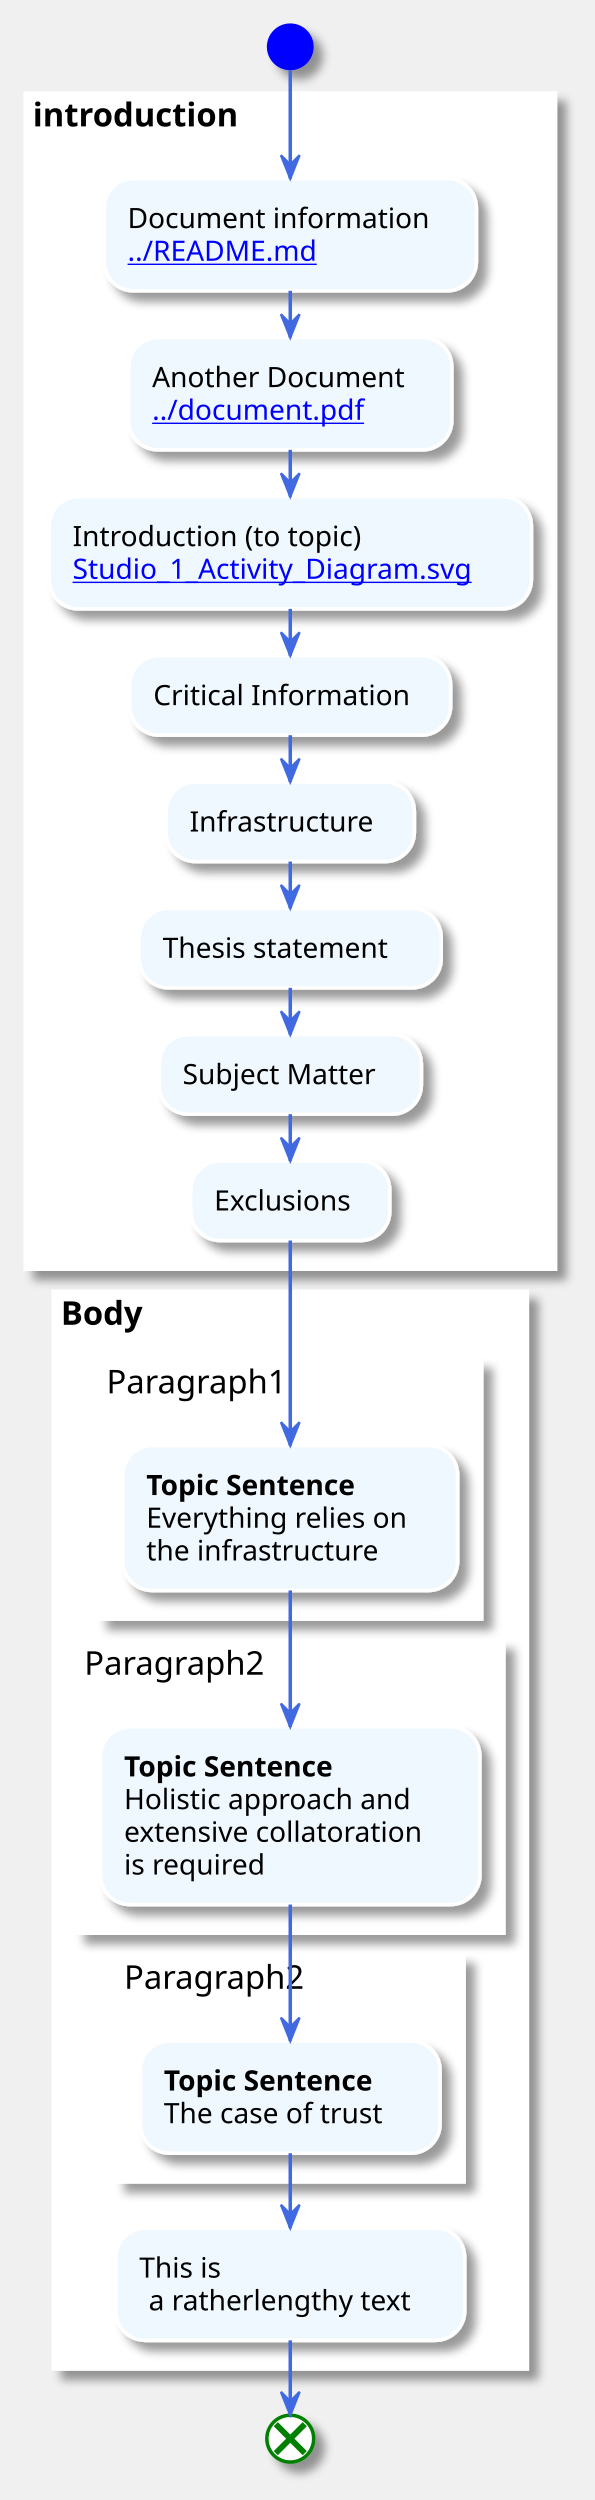
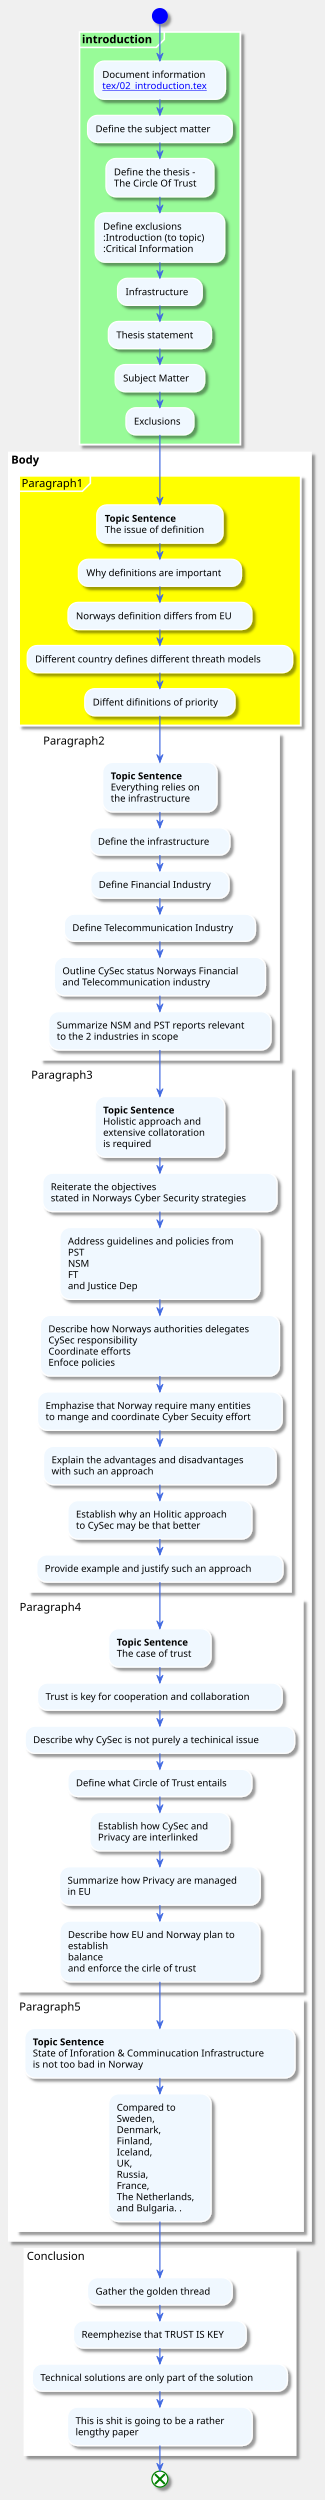
- <svg xmlns="http://www.w3.org/2000/svg" xmlns:xlink="http://www.w3.org/1999/xlink" contentScriptType="application/ecmascript" contentStyleType="text/css" height="1068px" preserveAspectRatio="none" style="width:254px;height:1068px;" version="1.1" viewBox="0 0 254 1068" width="254px" zoomAndPan="magnify">
+ <svg xmlns="http://www.w3.org/2000/svg" xmlns:xlink="http://www.w3.org/1999/xlink" contentScriptType="application/ecmascript" contentStyleType="text/css" height="3127px" preserveAspectRatio="none" style="width:406px;height:3127px;" version="1.1" viewBox="0 0 406 3127" width="406px" zoomAndPan="magnify">
  <defs>
-     <filter height="300%" id="f19fdegcugojmp" width="300%" x="-1" y="-1">
+     <filter height="300%" id="fy7vkvf54ng5i" width="300%" x="-1" y="-1">
      <feGaussianBlur result="blurOut" stdDeviation="2.0" />
      <feColorMatrix in="blurOut" result="blurOut2" type="matrix" values="0 0 0 0 0 0 0 0 0 0 0 0 0 0 0 0 0 0 .4 0" />
      <feOffset dx="4.0" dy="4.0" in="blurOut2" result="blurOut3" />
      <feBlend in="SourceGraphic" in2="blurOut3" mode="normal" />
    </filter>
  </defs>
  <g>
-     <ellipse cx="124" cy="20" fill="#0000FF" filter="url(#f19fdegcugojmp)" rx="10" ry="10" style="stroke:none;stroke-width:1.0;" />
-     <rect fill="#FFFFFF" filter="url(#f19fdegcugojmp)" height="501.953" style="stroke:#FFFFFF;stroke-width:2.0;" width="226" x="11" y="40" />
-     <path d="M117,40 L117,49.297 L107,59.297 L11,59.297 " fill="none" style="stroke:#FFFFFF;stroke-width:2.0;" />
-     <text fill="#000000" font-family="sans-serif" font-size="14" font-weight="bold" lengthAdjust="spacing" textLength="96" x="14" y="53.995">introduction</text>
-     <rect fill="#F0F8FF" filter="url(#f19fdegcugojmp)" height="47.938" rx="12.5" ry="12.5" style="stroke:#FFFFFF;stroke-width:1.5;" width="159" x="44.5" y="76.297" />
-     <text fill="#000000" font-family="sans-serif" font-size="12" lengthAdjust="spacing" textLength="139" x="54.5" y="97.436">Document information</text>
-     <a href="../README.md" target="_top" title="../README.md" xlink:actuate="onRequest" xlink:href="../README.md" xlink:show="new" xlink:title="../README.md" xlink:type="simple">
-       <text fill="#0000FF" font-family="sans-serif" font-size="12" lengthAdjust="spacing" text-decoration="underline" textLength="86" x="54.5" y="111.404">../README.md</text>
+     <ellipse cx="200" cy="20" fill="#0000FF" filter="url(#fy7vkvf54ng5i)" rx="10" ry="10" style="stroke:none;stroke-width:1.0;" />
+     <rect fill="#98FB98" filter="url(#fy7vkvf54ng5i)" height="515.922" style="stroke:#FFFFFF;stroke-width:2.0;" width="201" x="99.5" y="40" />
+     <path d="M205.5,40 L205.5,49.297 L195.5,59.297 L99.5,59.297 " fill="none" style="stroke:#FFFFFF;stroke-width:2.0;" />
+     <text fill="#000000" font-family="sans-serif" font-size="14" font-weight="bold" lengthAdjust="spacing" textLength="96" x="102.5" y="53.995">introduction</text>
+     <rect fill="#F0F8FF" filter="url(#fy7vkvf54ng5i)" height="47.938" rx="12.5" ry="12.5" style="stroke:#FFFFFF;stroke-width:1.5;" width="164" x="118" y="76.297" />
+     <text fill="#000000" font-family="sans-serif" font-size="12" lengthAdjust="spacing" textLength="139" x="128" y="97.436">Document information</text>
+     <a href="tex/02_introduction.tex" target="_top" title="tex/02_introduction.tex" xlink:actuate="onRequest" xlink:href="tex/02_introduction.tex" xlink:show="new" xlink:title="tex/02_introduction.tex" xlink:type="simple">
+       <text fill="#0000FF" font-family="sans-serif" font-size="12" lengthAdjust="spacing" text-decoration="underline" textLength="144" x="128" y="111.404">tex/02_introduction.tex</text>
    </a>
-     <rect fill="#F0F8FF" filter="url(#f19fdegcugojmp)" height="47.938" rx="12.5" ry="12.5" style="stroke:#FFFFFF;stroke-width:1.5;" width="138" x="55" y="144.234" />
-     <text fill="#000000" font-family="sans-serif" font-size="12" lengthAdjust="spacing" textLength="118" x="65" y="165.373">Another Document</text>
-     <a href="../document.pdf" target="_top" title="../document.pdf" xlink:actuate="onRequest" xlink:href="../document.pdf" xlink:show="new" xlink:title="../document.pdf" xlink:type="simple">
-       <text fill="#0000FF" font-family="sans-serif" font-size="12" lengthAdjust="spacing" text-decoration="underline" textLength="99" x="65" y="179.342">../document.pdf</text>
-     </a>
-     <rect fill="#F0F8FF" filter="url(#f19fdegcugojmp)" height="47.938" rx="12.5" ry="12.5" style="stroke:#FFFFFF;stroke-width:1.5;" width="206" x="21" y="212.172" />
-     <text fill="#000000" font-family="sans-serif" font-size="12" lengthAdjust="spacing" textLength="138" x="31" y="233.31">Introduction (to topic)</text>
-     <a href="Studio_1_Activity_Diagram.svg" target="_top" title="Studio_1_Activity_Diagram.svg" xlink:actuate="onRequest" xlink:href="Studio_1_Activity_Diagram.svg" xlink:show="new" xlink:title="Studio_1_Activity_Diagram.svg" xlink:type="simple">
-       <text fill="#0000FF" font-family="sans-serif" font-size="12" lengthAdjust="spacing" text-decoration="underline" textLength="186" x="31" y="247.279">Studio_1_Activity_Diagram.svg</text>
-     </a>
-     <rect fill="#F0F8FF" filter="url(#f19fdegcugojmp)" height="33.969" rx="12.5" ry="12.5" style="stroke:#FFFFFF;stroke-width:1.5;" width="137" x="55.5" y="280.109" />
-     <text fill="#000000" font-family="sans-serif" font-size="12" lengthAdjust="spacing" textLength="117" x="65.5" y="301.248">Critical Information</text>
-     <rect fill="#F0F8FF" filter="url(#f19fdegcugojmp)" height="33.969" rx="12.5" ry="12.5" style="stroke:#FFFFFF;stroke-width:1.5;" width="106" x="71" y="334.078" />
-     <text fill="#000000" font-family="sans-serif" font-size="12" lengthAdjust="spacing" textLength="86" x="81" y="355.217">Infrastructure</text>
-     <rect fill="#F0F8FF" filter="url(#f19fdegcugojmp)" height="33.969" rx="12.5" ry="12.5" style="stroke:#FFFFFF;stroke-width:1.5;" width="129" x="59.5" y="388.047" />
-     <text fill="#000000" font-family="sans-serif" font-size="12" lengthAdjust="spacing" textLength="109" x="69.5" y="409.185">Thesis statement</text>
-     <rect fill="#F0F8FF" filter="url(#f19fdegcugojmp)" height="33.969" rx="12.5" ry="12.5" style="stroke:#FFFFFF;stroke-width:1.5;" width="112" x="68" y="442.016" />
-     <text fill="#000000" font-family="sans-serif" font-size="12" lengthAdjust="spacing" textLength="92" x="78" y="463.154">Subject Matter</text>
-     <rect fill="#F0F8FF" filter="url(#f19fdegcugojmp)" height="33.969" rx="12.5" ry="12.5" style="stroke:#FFFFFF;stroke-width:1.5;" width="85" x="81.5" y="495.984" />
-     <text fill="#000000" font-family="sans-serif" font-size="12" lengthAdjust="spacing" textLength="65" x="91.5" y="517.123">Exclusions</text>
-     <rect fill="#FFFFFF" filter="url(#f19fdegcugojmp)" height="459.844" style="stroke:#FFFFFF;stroke-width:2.0;" width="202" x="23" y="551.953" />
-     <path d="M72,551.953 L72,561.25 L62,571.25 L23,571.25 " fill="none" style="stroke:#FFFFFF;stroke-width:2.0;" />
-     <text fill="#000000" font-family="sans-serif" font-size="14" font-weight="bold" lengthAdjust="spacing" textLength="39" x="26" y="565.948">Body</text>
-     <rect fill="#FFFFFF" filter="url(#f19fdegcugojmp)" height="110.203" style="stroke:#FFFFFF;stroke-width:2.0;" width="163" x="42.5" y="581.25" />
-     <path d="M131.5,581.25 L131.5,590.547 L121.5,600.547 L42.5,600.547 " fill="none" style="stroke:#FFFFFF;stroke-width:2.0;" />
-     <text fill="#000000" font-family="sans-serif" font-size="14" lengthAdjust="spacing" textLength="79" x="45.5" y="595.245">Paragraph1</text>
-     <rect fill="#F0F8FF" filter="url(#f19fdegcugojmp)" height="61.906" rx="12.5" ry="12.5" style="stroke:#FFFFFF;stroke-width:1.5;" width="143" x="52.5" y="617.547" />
-     <text fill="#000000" font-family="sans-serif" font-size="12" font-weight="bold" lengthAdjust="spacing" textLength="108" x="62.5" y="638.686">Topic Sentence</text>
-     <text fill="#000000" font-family="sans-serif" font-size="12" lengthAdjust="spacing" textLength="123" x="62.5" y="652.654">Everything relies on</text>
-     <text fill="#000000" font-family="sans-serif" font-size="12" lengthAdjust="spacing" textLength="111" x="62.5" y="666.623">the infrastructure</text>
-     <rect fill="#FFFFFF" filter="url(#f19fdegcugojmp)" height="124.172" style="stroke:#FFFFFF;stroke-width:2.0;" width="182" x="33" y="701.453" />
-     <path d="M122,701.453 L122,710.75 L112,720.75 L33,720.75 " fill="none" style="stroke:#FFFFFF;stroke-width:2.0;" />
-     <text fill="#000000" font-family="sans-serif" font-size="14" lengthAdjust="spacing" textLength="79" x="36" y="715.448">Paragraph2</text>
-     <rect fill="#F0F8FF" filter="url(#f19fdegcugojmp)" height="75.875" rx="12.5" ry="12.5" style="stroke:#FFFFFF;stroke-width:1.5;" width="162" x="43" y="737.75" />
-     <text fill="#000000" font-family="sans-serif" font-size="12" font-weight="bold" lengthAdjust="spacing" textLength="108" x="53" y="758.889">Topic Sentence</text>
-     <text fill="#000000" font-family="sans-serif" font-size="12" lengthAdjust="spacing" textLength="137" x="53" y="772.857">Holistic approach and</text>
-     <text fill="#000000" font-family="sans-serif" font-size="12" lengthAdjust="spacing" textLength="142" x="53" y="786.826">extensive collatoration</text>
-     <text fill="#000000" font-family="sans-serif" font-size="12" lengthAdjust="spacing" textLength="67" x="53" y="800.795">is required</text>
-     <rect fill="#FFFFFF" filter="url(#f19fdegcugojmp)" height="96.234" style="stroke:#FFFFFF;stroke-width:2.0;" width="148" x="50" y="835.625" />
-     <path d="M139,835.625 L139,844.922 L129,854.922 L50,854.922 " fill="none" style="stroke:#FFFFFF;stroke-width:2.0;" />
-     <text fill="#000000" font-family="sans-serif" font-size="14" lengthAdjust="spacing" textLength="79" x="53" y="849.62">Paragraph2</text>
-     <rect fill="#F0F8FF" filter="url(#f19fdegcugojmp)" height="47.938" rx="12.5" ry="12.5" style="stroke:#FFFFFF;stroke-width:1.5;" width="128" x="60" y="871.922" />
-     <text fill="#000000" font-family="sans-serif" font-size="12" font-weight="bold" lengthAdjust="spacing" textLength="108" x="70" y="893.061">Topic Sentence</text>
-     <text fill="#000000" font-family="sans-serif" font-size="12" lengthAdjust="spacing" textLength="107" x="70" y="907.029">The case of trust</text>
-     <rect fill="#F0F8FF" filter="url(#f19fdegcugojmp)" height="47.938" rx="12.5" ry="12.5" style="stroke:#FFFFFF;stroke-width:1.5;" width="149" x="49.5" y="951.859" />
-     <text fill="#000000" font-family="sans-serif" font-size="12" lengthAdjust="spacing" textLength="39" x="59.5" y="972.998">This is</text>
-     <text fill="#000000" font-family="sans-serif" font-size="12" lengthAdjust="spacing" textLength="125" x="63.5" y="986.967">a ratherlengthy text</text>
-     <ellipse cx="124" cy="1041.797" fill="#FFFFFF" filter="url(#f19fdegcugojmp)" rx="10" ry="10" style="stroke:#008000;stroke-width:1.5;" />
-     <line style="stroke:#008000;stroke-width:2.5;" x1="117.813" x2="130.187" y1="1035.61" y2="1047.984" />
-     <line style="stroke:#008000;stroke-width:2.5;" x1="130.187" x2="117.813" y1="1035.61" y2="1047.984" />
-     <line style="stroke:#4169E1;stroke-width:1.5;" x1="124" x2="124" y1="124.234" y2="144.234" />
-     <polygon fill="#4169E1" points="120,134.234,124,144.234,128,134.234,124,138.234" style="stroke:#4169E1;stroke-width:1.0;" />
-     <line style="stroke:#4169E1;stroke-width:1.5;" x1="124" x2="124" y1="192.172" y2="212.172" />
-     <polygon fill="#4169E1" points="120,202.172,124,212.172,128,202.172,124,206.172" style="stroke:#4169E1;stroke-width:1.0;" />
-     <line style="stroke:#4169E1;stroke-width:1.5;" x1="124" x2="124" y1="260.109" y2="280.109" />
-     <polygon fill="#4169E1" points="120,270.109,124,280.109,128,270.109,124,274.109" style="stroke:#4169E1;stroke-width:1.0;" />
-     <line style="stroke:#4169E1;stroke-width:1.5;" x1="124" x2="124" y1="314.078" y2="334.078" />
-     <polygon fill="#4169E1" points="120,324.078,124,334.078,128,324.078,124,328.078" style="stroke:#4169E1;stroke-width:1.0;" />
-     <line style="stroke:#4169E1;stroke-width:1.5;" x1="124" x2="124" y1="368.047" y2="388.047" />
-     <polygon fill="#4169E1" points="120,378.047,124,388.047,128,378.047,124,382.047" style="stroke:#4169E1;stroke-width:1.0;" />
-     <line style="stroke:#4169E1;stroke-width:1.5;" x1="124" x2="124" y1="422.016" y2="442.016" />
-     <polygon fill="#4169E1" points="120,432.016,124,442.016,128,432.016,124,436.016" style="stroke:#4169E1;stroke-width:1.0;" />
-     <line style="stroke:#4169E1;stroke-width:1.5;" x1="124" x2="124" y1="475.984" y2="495.984" />
-     <polygon fill="#4169E1" points="120,485.984,124,495.984,128,485.984,124,489.984" style="stroke:#4169E1;stroke-width:1.0;" />
-     <line style="stroke:#4169E1;stroke-width:1.5;" x1="124" x2="124" y1="30" y2="76.297" />
-     <polygon fill="#4169E1" points="120,66.297,124,76.297,128,66.297,124,70.297" style="stroke:#4169E1;stroke-width:1.0;" />
-     <line style="stroke:#4169E1;stroke-width:1.5;" x1="124" x2="124" y1="679.453" y2="737.75" />
-     <polygon fill="#4169E1" points="120,727.75,124,737.75,128,727.75,124,731.75" style="stroke:#4169E1;stroke-width:1.0;" />
-     <line style="stroke:#4169E1;stroke-width:1.5;" x1="124" x2="124" y1="813.625" y2="871.922" />
-     <polygon fill="#4169E1" points="120,861.922,124,871.922,128,861.922,124,865.922" style="stroke:#4169E1;stroke-width:1.0;" />
-     <line style="stroke:#4169E1;stroke-width:1.5;" x1="124" x2="124" y1="919.859" y2="951.859" />
-     <polygon fill="#4169E1" points="120,941.859,124,951.859,128,941.859,124,945.859" style="stroke:#4169E1;stroke-width:1.0;" />
-     <line style="stroke:#4169E1;stroke-width:1.5;" x1="124" x2="124" y1="529.953" y2="617.547" />
-     <polygon fill="#4169E1" points="120,607.547,124,617.547,128,607.547,124,611.547" style="stroke:#4169E1;stroke-width:1.0;" />
-     <line style="stroke:#4169E1;stroke-width:1.5;" x1="124" x2="124" y1="999.797" y2="1031.797" />
-     <polygon fill="#4169E1" points="120,1021.797,124,1031.797,128,1021.797,124,1025.797" style="stroke:#4169E1;stroke-width:1.0;" />
+     <rect fill="#F0F8FF" filter="url(#fy7vkvf54ng5i)" height="33.969" rx="12.5" ry="12.5" style="stroke:#FFFFFF;stroke-width:1.5;" width="181" x="109.5" y="144.234" />
+     <text fill="#000000" font-family="sans-serif" font-size="12" lengthAdjust="spacing" textLength="161" x="119.5" y="165.373">Define the subject matter</text>
+     <rect fill="#F0F8FF" filter="url(#fy7vkvf54ng5i)" height="47.938" rx="12.5" ry="12.5" style="stroke:#FFFFFF;stroke-width:1.5;" width="135" x="132.5" y="198.203" />
+     <text fill="#000000" font-family="sans-serif" font-size="12" lengthAdjust="spacing" textLength="115" x="142.5" y="219.342">Define the thesis -</text>
+     <text fill="#000000" font-family="sans-serif" font-size="12" lengthAdjust="spacing" textLength="114" x="142.5" y="233.31">The Circle Of Trust</text>
+     <rect fill="#F0F8FF" filter="url(#fy7vkvf54ng5i)" height="61.906" rx="12.5" ry="12.5" style="stroke:#FFFFFF;stroke-width:1.5;" width="162" x="119" y="266.141" />
+     <text fill="#000000" font-family="sans-serif" font-size="12" lengthAdjust="spacing" textLength="109" x="129" y="287.279">Define exclusions</text>
+     <text fill="#000000" font-family="sans-serif" font-size="12" lengthAdjust="spacing" textLength="142" x="129" y="301.248">:Introduction (to topic)</text>
+     <text fill="#000000" font-family="sans-serif" font-size="12" lengthAdjust="spacing" textLength="121" x="129" y="315.217">:Critical Information</text>
+     <rect fill="#F0F8FF" filter="url(#fy7vkvf54ng5i)" height="33.969" rx="12.5" ry="12.5" style="stroke:#FFFFFF;stroke-width:1.5;" width="106" x="147" y="348.047" />
+     <text fill="#000000" font-family="sans-serif" font-size="12" lengthAdjust="spacing" textLength="86" x="157" y="369.185">Infrastructure</text>
+     <rect fill="#F0F8FF" filter="url(#fy7vkvf54ng5i)" height="33.969" rx="12.5" ry="12.5" style="stroke:#FFFFFF;stroke-width:1.5;" width="129" x="135.5" y="402.016" />
+     <text fill="#000000" font-family="sans-serif" font-size="12" lengthAdjust="spacing" textLength="109" x="145.5" y="423.154">Thesis statement</text>
+     <rect fill="#F0F8FF" filter="url(#fy7vkvf54ng5i)" height="33.969" rx="12.5" ry="12.5" style="stroke:#FFFFFF;stroke-width:1.5;" width="112" x="144" y="455.984" />
+     <text fill="#000000" font-family="sans-serif" font-size="12" lengthAdjust="spacing" textLength="92" x="154" y="477.123">Subject Matter</text>
+     <rect fill="#F0F8FF" filter="url(#fy7vkvf54ng5i)" height="33.969" rx="12.5" ry="12.5" style="stroke:#FFFFFF;stroke-width:1.5;" width="85" x="157.5" y="509.953" />
+     <text fill="#000000" font-family="sans-serif" font-size="12" lengthAdjust="spacing" textLength="65" x="167.5" y="531.092">Exclusions</text>
+     <rect fill="#FFFFFF" filter="url(#fy7vkvf54ng5i)" height="2236.781" style="stroke:#FFFFFF;stroke-width:2.0;" width="378" x="11" y="565.922" />
+     <path d="M60,565.922 L60,575.219 L50,585.219 L11,585.219 " fill="none" style="stroke:#FFFFFF;stroke-width:2.0;" />
+     <text fill="#000000" font-family="sans-serif" font-size="14" font-weight="bold" lengthAdjust="spacing" textLength="39" x="14" y="579.917">Body</text>
+     <rect fill="#FFFF00" filter="url(#fy7vkvf54ng5i)" height="312.109" style="stroke:#FFFFFF;stroke-width:2.0;" width="352" x="24" y="595.219" />
+     <path d="M113,595.219 L113,604.516 L103,614.516 L24,614.516 " fill="none" style="stroke:#FFFFFF;stroke-width:2.0;" />
+     <text fill="#000000" font-family="sans-serif" font-size="14" lengthAdjust="spacing" textLength="79" x="27" y="609.214">Paragraph1</text>
+     <rect fill="#F0F8FF" filter="url(#fy7vkvf54ng5i)" height="47.938" rx="12.5" ry="12.5" style="stroke:#FFFFFF;stroke-width:1.5;" width="158" x="121" y="631.516" />
+     <text fill="#000000" font-family="sans-serif" font-size="12" font-weight="bold" lengthAdjust="spacing" textLength="108" x="131" y="652.654">Topic Sentence</text>
+     <text fill="#000000" font-family="sans-serif" font-size="12" lengthAdjust="spacing" textLength="138" x="131" y="666.623">The issue of definition</text>
+     <rect fill="#F0F8FF" filter="url(#fy7vkvf54ng5i)" height="33.969" rx="12.5" ry="12.5" style="stroke:#FFFFFF;stroke-width:1.5;" width="204" x="98" y="699.453" />
+     <text fill="#000000" font-family="sans-serif" font-size="12" lengthAdjust="spacing" textLength="184" x="108" y="720.592">Why definitions are important</text>
+     <rect fill="#F0F8FF" filter="url(#fy7vkvf54ng5i)" height="33.969" rx="12.5" ry="12.5" style="stroke:#FFFFFF;stroke-width:1.5;" width="230" x="85" y="753.422" />
+     <text fill="#000000" font-family="sans-serif" font-size="12" lengthAdjust="spacing" textLength="210" x="95" y="774.561">Norways definition differs from EU</text>
+     <rect fill="#F0F8FF" filter="url(#fy7vkvf54ng5i)" height="33.969" rx="12.5" ry="12.5" style="stroke:#FFFFFF;stroke-width:1.5;" width="332" x="34" y="807.391" />
+     <text fill="#000000" font-family="sans-serif" font-size="12" lengthAdjust="spacing" textLength="312" x="44" y="828.529">Different country defines different threath models</text>
+     <rect fill="#F0F8FF" filter="url(#fy7vkvf54ng5i)" height="33.969" rx="12.5" ry="12.5" style="stroke:#FFFFFF;stroke-width:1.5;" width="188" x="106" y="861.359" />
+     <text fill="#000000" font-family="sans-serif" font-size="12" lengthAdjust="spacing" textLength="168" x="116" y="882.498">Diffent difinitions of priority</text>
+     <rect fill="#FFFFFF" filter="url(#fy7vkvf54ng5i)" height="407.984" style="stroke:#FFFFFF;stroke-width:2.0;" width="298" x="51" y="917.328" />
+     <path d="M140,917.328 L140,926.625 L130,936.625 L51,936.625 " fill="none" style="stroke:#FFFFFF;stroke-width:2.0;" />
+     <text fill="#000000" font-family="sans-serif" font-size="14" lengthAdjust="spacing" textLength="79" x="54" y="931.323">Paragraph2</text>
+     <rect fill="#F0F8FF" filter="url(#fy7vkvf54ng5i)" height="61.906" rx="12.5" ry="12.5" style="stroke:#FFFFFF;stroke-width:1.5;" width="143" x="128.5" y="953.625" />
+     <text fill="#000000" font-family="sans-serif" font-size="12" font-weight="bold" lengthAdjust="spacing" textLength="108" x="138.5" y="974.764">Topic Sentence</text>
+     <text fill="#000000" font-family="sans-serif" font-size="12" lengthAdjust="spacing" textLength="123" x="138.5" y="988.732">Everything relies on</text>
+     <text fill="#000000" font-family="sans-serif" font-size="12" lengthAdjust="spacing" textLength="111" x="138.5" y="1002.701">the infrastructure</text>
+     <rect fill="#F0F8FF" filter="url(#fy7vkvf54ng5i)" height="33.969" rx="12.5" ry="12.5" style="stroke:#FFFFFF;stroke-width:1.5;" width="175" x="112.5" y="1035.531" />
+     <text fill="#000000" font-family="sans-serif" font-size="12" lengthAdjust="spacing" textLength="155" x="122.5" y="1056.67">Define the infrastructure</text>
+     <rect fill="#F0F8FF" filter="url(#fy7vkvf54ng5i)" height="33.969" rx="12.5" ry="12.5" style="stroke:#FFFFFF;stroke-width:1.5;" width="173" x="113.5" y="1089.5" />
+     <text fill="#000000" font-family="sans-serif" font-size="12" lengthAdjust="spacing" textLength="153" x="123.5" y="1110.639">Define Financial Industry</text>
+     <rect fill="#F0F8FF" filter="url(#fy7vkvf54ng5i)" height="33.969" rx="12.5" ry="12.5" style="stroke:#FFFFFF;stroke-width:1.5;" width="239" x="80.5" y="1143.469" />
+     <text fill="#000000" font-family="sans-serif" font-size="12" lengthAdjust="spacing" textLength="219" x="90.5" y="1164.607">Define Telecommunication Industry</text>
+     <rect fill="#F0F8FF" filter="url(#fy7vkvf54ng5i)" height="47.938" rx="12.5" ry="12.5" style="stroke:#FFFFFF;stroke-width:1.5;" width="264" x="68" y="1197.438" />
+     <text fill="#000000" font-family="sans-serif" font-size="12" lengthAdjust="spacing" textLength="244" x="78" y="1218.576">Outline CySec status Norways Financial</text>
+     <text fill="#000000" font-family="sans-serif" font-size="12" lengthAdjust="spacing" textLength="203" x="78" y="1232.545">and Telecommunication industry</text>
+     <rect fill="#F0F8FF" filter="url(#fy7vkvf54ng5i)" height="47.938" rx="12.5" ry="12.5" style="stroke:#FFFFFF;stroke-width:1.5;" width="278" x="61" y="1265.375" />
+     <text fill="#000000" font-family="sans-serif" font-size="12" lengthAdjust="spacing" textLength="258" x="71" y="1286.514">Summarize NSM and PST reports relevant</text>
+     <text fill="#000000" font-family="sans-serif" font-size="12" lengthAdjust="spacing" textLength="173" x="71" y="1300.482">to the 2 industries in scope</text>
+     <rect fill="#FFFFFF" filter="url(#fy7vkvf54ng5i)" height="655.609" style="stroke:#FFFFFF;stroke-width:2.0;" width="328" x="36" y="1335.312" />
+     <path d="M125,1335.312 L125,1344.609 L115,1354.609 L36,1354.609 " fill="none" style="stroke:#FFFFFF;stroke-width:2.0;" />
+     <text fill="#000000" font-family="sans-serif" font-size="14" lengthAdjust="spacing" textLength="79" x="39" y="1349.308">Paragraph3</text>
+     <rect fill="#F0F8FF" filter="url(#fy7vkvf54ng5i)" height="75.875" rx="12.5" ry="12.5" style="stroke:#FFFFFF;stroke-width:1.5;" width="162" x="119" y="1371.609" />
+     <text fill="#000000" font-family="sans-serif" font-size="12" font-weight="bold" lengthAdjust="spacing" textLength="108" x="129" y="1392.748">Topic Sentence</text>
+     <text fill="#000000" font-family="sans-serif" font-size="12" lengthAdjust="spacing" textLength="137" x="129" y="1406.717">Holistic approach and</text>
+     <text fill="#000000" font-family="sans-serif" font-size="12" lengthAdjust="spacing" textLength="142" x="129" y="1420.686">extensive collatoration</text>
+     <text fill="#000000" font-family="sans-serif" font-size="12" lengthAdjust="spacing" textLength="67" x="129" y="1434.654">is required</text>
+     <rect fill="#F0F8FF" filter="url(#fy7vkvf54ng5i)" height="47.938" rx="12.5" ry="12.5" style="stroke:#FFFFFF;stroke-width:1.5;" width="293" x="53.5" y="1467.484" />
+     <text fill="#000000" font-family="sans-serif" font-size="12" lengthAdjust="spacing" textLength="150" x="63.5" y="1488.623">Reiterate the objectives</text>
+     <text fill="#000000" font-family="sans-serif" font-size="12" lengthAdjust="spacing" textLength="273" x="63.5" y="1502.592">stated in Norways Cyber Security strategies</text>
+     <rect fill="#F0F8FF" filter="url(#fy7vkvf54ng5i)" height="89.844" rx="12.5" ry="12.5" style="stroke:#FFFFFF;stroke-width:1.5;" width="250" x="75" y="1535.422" />
+     <text fill="#000000" font-family="sans-serif" font-size="12" lengthAdjust="spacing" textLength="230" x="85" y="1556.561">Address guidelines and policies from</text>
+     <text fill="#000000" font-family="sans-serif" font-size="12" lengthAdjust="spacing" textLength="23" x="85" y="1570.529">PST</text>
+     <text fill="#000000" font-family="sans-serif" font-size="12" lengthAdjust="spacing" textLength="27" x="85" y="1584.498">NSM</text>
+     <text fill="#000000" font-family="sans-serif" font-size="12" lengthAdjust="spacing" textLength="14" x="85" y="1598.467">FT</text>
+     <text fill="#000000" font-family="sans-serif" font-size="12" lengthAdjust="spacing" textLength="98" x="85" y="1612.436">and Justice Dep</text>
+     <rect fill="#F0F8FF" filter="url(#fy7vkvf54ng5i)" height="75.875" rx="12.5" ry="12.5" style="stroke:#FFFFFF;stroke-width:1.5;" width="299" x="50.5" y="1645.266" />
+     <text fill="#000000" font-family="sans-serif" font-size="12" lengthAdjust="spacing" textLength="279" x="60.5" y="1666.404">Describe how Norways authorities delegates</text>
+     <text fill="#000000" font-family="sans-serif" font-size="12" lengthAdjust="spacing" textLength="123" x="60.5" y="1680.373">CySec responsibility</text>
+     <text fill="#000000" font-family="sans-serif" font-size="12" lengthAdjust="spacing" textLength="114" x="60.5" y="1694.342">Coordinate efforts</text>
+     <text fill="#000000" font-family="sans-serif" font-size="12" lengthAdjust="spacing" textLength="94" x="60.5" y="1708.311">Enfoce policies</text>
+     <rect fill="#F0F8FF" filter="url(#fy7vkvf54ng5i)" height="47.938" rx="12.5" ry="12.5" style="stroke:#FFFFFF;stroke-width:1.5;" width="306" x="47" y="1741.141" />
+     <text fill="#000000" font-family="sans-serif" font-size="12" lengthAdjust="spacing" textLength="282" x="57" y="1762.279">Emphazise that Norway require many entities</text>
+     <text fill="#000000" font-family="sans-serif" font-size="12" lengthAdjust="spacing" textLength="286" x="57" y="1776.248">to mange and coordinate Cyber Secuity effort</text>
+     <rect fill="#F0F8FF" filter="url(#fy7vkvf54ng5i)" height="47.938" rx="12.5" ry="12.5" style="stroke:#FFFFFF;stroke-width:1.5;" width="291" x="54.5" y="1809.078" />
+     <text fill="#000000" font-family="sans-serif" font-size="12" lengthAdjust="spacing" textLength="271" x="64.5" y="1830.217">Explain the advantages and disadvantages</text>
+     <text fill="#000000" font-family="sans-serif" font-size="12" lengthAdjust="spacing" textLength="143" x="64.5" y="1844.186">with such an approach</text>
+     <rect fill="#F0F8FF" filter="url(#fy7vkvf54ng5i)" height="47.938" rx="12.5" ry="12.5" style="stroke:#FFFFFF;stroke-width:1.5;" width="230" x="85" y="1877.016" />
+     <text fill="#000000" font-family="sans-serif" font-size="12" lengthAdjust="spacing" textLength="210" x="95" y="1898.154">Establish why an Holitic approach</text>
+     <text fill="#000000" font-family="sans-serif" font-size="12" lengthAdjust="spacing" textLength="176" x="95" y="1912.123">to CySec may be that better</text>
+     <rect fill="#F0F8FF" filter="url(#fy7vkvf54ng5i)" height="33.969" rx="12.5" ry="12.5" style="stroke:#FFFFFF;stroke-width:1.5;" width="308" x="46" y="1944.953" />
+     <text fill="#000000" font-family="sans-serif" font-size="12" lengthAdjust="spacing" textLength="288" x="56" y="1966.092">Provide example and justify such an approach</text>
+     <rect fill="#FFFFFF" filter="url(#fy7vkvf54ng5i)" height="489.891" style="stroke:#FFFFFF;stroke-width:2.0;" width="357" x="21.5" y="2000.922" />
+     <path d="M110.5,2000.922 L110.5,2010.219 L100.5,2020.219 L21.5,2020.219 " fill="none" style="stroke:#FFFFFF;stroke-width:2.0;" />
+     <text fill="#000000" font-family="sans-serif" font-size="14" lengthAdjust="spacing" textLength="79" x="24.5" y="2014.917">Paragraph4</text>
+     <rect fill="#F0F8FF" filter="url(#fy7vkvf54ng5i)" height="47.938" rx="12.5" ry="12.5" style="stroke:#FFFFFF;stroke-width:1.5;" width="128" x="136" y="2037.219" />
+     <text fill="#000000" font-family="sans-serif" font-size="12" font-weight="bold" lengthAdjust="spacing" textLength="108" x="146" y="2058.357">Topic Sentence</text>
+     <text fill="#000000" font-family="sans-serif" font-size="12" lengthAdjust="spacing" textLength="107" x="146" y="2072.326">The case of trust</text>
+     <rect fill="#F0F8FF" filter="url(#fy7vkvf54ng5i)" height="33.969" rx="12.5" ry="12.5" style="stroke:#FFFFFF;stroke-width:1.5;" width="306" x="47" y="2105.156" />
+     <text fill="#000000" font-family="sans-serif" font-size="12" lengthAdjust="spacing" textLength="286" x="57" y="2126.295">Trust is key for cooperation and collaboration</text>
+     <rect fill="#F0F8FF" filter="url(#fy7vkvf54ng5i)" height="33.969" rx="12.5" ry="12.5" style="stroke:#FFFFFF;stroke-width:1.5;" width="337" x="31.5" y="2159.125" />
+     <text fill="#000000" font-family="sans-serif" font-size="12" lengthAdjust="spacing" textLength="317" x="41.5" y="2180.264">Describe why CySec is not purely a techinical issue</text>
+     <rect fill="#F0F8FF" filter="url(#fy7vkvf54ng5i)" height="33.969" rx="12.5" ry="12.5" style="stroke:#FFFFFF;stroke-width:1.5;" width="230" x="85" y="2213.094" />
+     <text fill="#000000" font-family="sans-serif" font-size="12" lengthAdjust="spacing" textLength="210" x="95" y="2234.232">Define what Circle of Trust entails</text>
+     <rect fill="#F0F8FF" filter="url(#fy7vkvf54ng5i)" height="47.938" rx="12.5" ry="12.5" style="stroke:#FFFFFF;stroke-width:1.5;" width="175" x="112.5" y="2267.062" />
+     <text fill="#000000" font-family="sans-serif" font-size="12" lengthAdjust="spacing" textLength="155" x="122.5" y="2288.201">Establish how CySec and</text>
+     <text fill="#000000" font-family="sans-serif" font-size="12" lengthAdjust="spacing" textLength="138" x="122.5" y="2302.17">Privacy are interlinked</text>
+     <rect fill="#F0F8FF" filter="url(#fy7vkvf54ng5i)" height="47.938" rx="12.5" ry="12.5" style="stroke:#FFFFFF;stroke-width:1.5;" width="251" x="74.5" y="2335" />
+     <text fill="#000000" font-family="sans-serif" font-size="12" lengthAdjust="spacing" textLength="231" x="84.5" y="2356.139">Summarize how Privacy are managed</text>
+     <text fill="#000000" font-family="sans-serif" font-size="12" lengthAdjust="spacing" textLength="32" x="84.5" y="2370.107">in EU</text>
+     <rect fill="#F0F8FF" filter="url(#fy7vkvf54ng5i)" height="75.875" rx="12.5" ry="12.5" style="stroke:#FFFFFF;stroke-width:1.5;" width="250" x="75" y="2402.938" />
+     <text fill="#000000" font-family="sans-serif" font-size="12" lengthAdjust="spacing" textLength="230" x="85" y="2424.076">Describe how EU and Norway plan to</text>
+     <text fill="#000000" font-family="sans-serif" font-size="12" lengthAdjust="spacing" textLength="57" x="85" y="2438.045">establish</text>
+     <text fill="#000000" font-family="sans-serif" font-size="12" lengthAdjust="spacing" textLength="50" x="85" y="2452.014">balance</text>
+     <text fill="#000000" font-family="sans-serif" font-size="12" lengthAdjust="spacing" textLength="181" x="85" y="2465.982">and enforce the cirle of trust</text>
+     <rect fill="#FFFFFF" filter="url(#fy7vkvf54ng5i)" height="289.891" style="stroke:#FFFFFF;stroke-width:2.0;" width="358" x="21" y="2500.812" />
+     <path d="M110,2500.812 L110,2510.109 L100,2520.109 L21,2520.109 " fill="none" style="stroke:#FFFFFF;stroke-width:2.0;" />
+     <text fill="#000000" font-family="sans-serif" font-size="14" lengthAdjust="spacing" textLength="79" x="24" y="2514.808">Paragraph5</text>
+     <rect fill="#F0F8FF" filter="url(#fy7vkvf54ng5i)" height="61.906" rx="12.5" ry="12.5" style="stroke:#FFFFFF;stroke-width:1.5;" width="338" x="31" y="2537.109" />
+     <text fill="#000000" font-family="sans-serif" font-size="12" font-weight="bold" lengthAdjust="spacing" textLength="108" x="41" y="2558.248">Topic Sentence</text>
+     <text fill="#000000" font-family="sans-serif" font-size="12" lengthAdjust="spacing" textLength="318" x="41" y="2572.217">State of Inforation &amp; Comminucation Infrastructure</text>
+     <text fill="#000000" font-family="sans-serif" font-size="12" lengthAdjust="spacing" textLength="152" x="41" y="2586.186">is not too bad in Norway</text>
+     <rect fill="#F0F8FF" filter="url(#fy7vkvf54ng5i)" height="159.688" rx="12.5" ry="12.5" style="stroke:#FFFFFF;stroke-width:1.5;" width="128" x="136" y="2619.016" />
+     <text fill="#000000" font-family="sans-serif" font-size="12" lengthAdjust="spacing" textLength="81" x="146" y="2640.154">Compared to</text>
+     <text fill="#000000" font-family="sans-serif" font-size="12" lengthAdjust="spacing" textLength="53" x="146" y="2654.123">Sweden,</text>
+     <text fill="#000000" font-family="sans-serif" font-size="12" lengthAdjust="spacing" textLength="60" x="146" y="2668.092">Denmark,</text>
+     <text fill="#000000" font-family="sans-serif" font-size="12" lengthAdjust="spacing" textLength="49" x="146" y="2682.061">Finland,</text>
+     <text fill="#000000" font-family="sans-serif" font-size="12" lengthAdjust="spacing" textLength="49" x="146" y="2696.029">Iceland,</text>
+     <text fill="#000000" font-family="sans-serif" font-size="12" lengthAdjust="spacing" textLength="20" x="146" y="2709.998">UK,</text>
+     <text fill="#000000" font-family="sans-serif" font-size="12" lengthAdjust="spacing" textLength="45" x="146" y="2723.967">Russia,</text>
+     <text fill="#000000" font-family="sans-serif" font-size="12" lengthAdjust="spacing" textLength="47" x="146" y="2737.936">France,</text>
+     <text fill="#000000" font-family="sans-serif" font-size="12" lengthAdjust="spacing" textLength="108" x="146" y="2751.904">The Netherlands,</text>
+     <text fill="#000000" font-family="sans-serif" font-size="12" lengthAdjust="spacing" textLength="91" x="146" y="2765.873">and Bulgaria. .</text>
+     <rect fill="#FFFFFF" filter="url(#fy7vkvf54ng5i)" height="258.141" style="stroke:#FFFFFF;stroke-width:2.0;" width="339" x="30.5" y="2812.703" />
+     <path d="M117.5,2812.703 L117.5,2822 L107.5,2832 L30.5,2832 " fill="none" style="stroke:#FFFFFF;stroke-width:2.0;" />
+     <text fill="#000000" font-family="sans-serif" font-size="14" lengthAdjust="spacing" textLength="77" x="33.5" y="2826.698">Conclusion</text>
+     <rect fill="#F0F8FF" filter="url(#fy7vkvf54ng5i)" height="33.969" rx="12.5" ry="12.5" style="stroke:#FFFFFF;stroke-width:1.5;" width="181" x="109.5" y="2849" />
+     <text fill="#000000" font-family="sans-serif" font-size="12" lengthAdjust="spacing" textLength="161" x="119.5" y="2870.139">Gather the golden thread</text>
+     <rect fill="#F0F8FF" filter="url(#fy7vkvf54ng5i)" height="33.969" rx="12.5" ry="12.5" style="stroke:#FFFFFF;stroke-width:1.5;" width="216" x="92" y="2902.969" />
+     <text fill="#000000" font-family="sans-serif" font-size="12" lengthAdjust="spacing" textLength="196" x="102" y="2924.107">Reemphezise that TRUST IS KEY</text>
+     <rect fill="#F0F8FF" filter="url(#fy7vkvf54ng5i)" height="33.969" rx="12.5" ry="12.5" style="stroke:#FFFFFF;stroke-width:1.5;" width="319" x="40.5" y="2956.938" />
+     <text fill="#000000" font-family="sans-serif" font-size="12" lengthAdjust="spacing" textLength="299" x="50.5" y="2978.076">Technical solutions are only part of the solution</text>
+     <rect fill="#F0F8FF" filter="url(#fy7vkvf54ng5i)" height="47.938" rx="12.5" ry="12.5" style="stroke:#FFFFFF;stroke-width:1.5;" width="231" x="84.5" y="3010.906" />
+     <text fill="#000000" font-family="sans-serif" font-size="12" lengthAdjust="spacing" textLength="211" x="94.5" y="3032.045">This is shit is going to be a rather</text>
+     <text fill="#000000" font-family="sans-serif" font-size="12" lengthAdjust="spacing" textLength="87" x="94.5" y="3046.014">lengthy paper</text>
+     <ellipse cx="200" cy="3100.844" fill="#FFFFFF" filter="url(#fy7vkvf54ng5i)" rx="10" ry="10" style="stroke:#008000;stroke-width:1.5;" />
+     <line style="stroke:#008000;stroke-width:2.5;" x1="193.813" x2="206.187" y1="3094.657" y2="3107.031" />
+     <line style="stroke:#008000;stroke-width:2.5;" x1="206.187" x2="193.813" y1="3094.657" y2="3107.031" />
+     <line style="stroke:#4169E1;stroke-width:1.5;" x1="200" x2="200" y1="124.234" y2="144.234" />
+     <polygon fill="#4169E1" points="196,134.234,200,144.234,204,134.234,200,138.234" style="stroke:#4169E1;stroke-width:1.0;" />
+     <line style="stroke:#4169E1;stroke-width:1.5;" x1="200" x2="200" y1="178.203" y2="198.203" />
+     <polygon fill="#4169E1" points="196,188.203,200,198.203,204,188.203,200,192.203" style="stroke:#4169E1;stroke-width:1.0;" />
+     <line style="stroke:#4169E1;stroke-width:1.5;" x1="200" x2="200" y1="246.141" y2="266.141" />
+     <polygon fill="#4169E1" points="196,256.141,200,266.141,204,256.141,200,260.141" style="stroke:#4169E1;stroke-width:1.0;" />
+     <line style="stroke:#4169E1;stroke-width:1.5;" x1="200" x2="200" y1="328.047" y2="348.047" />
+     <polygon fill="#4169E1" points="196,338.047,200,348.047,204,338.047,200,342.047" style="stroke:#4169E1;stroke-width:1.0;" />
+     <line style="stroke:#4169E1;stroke-width:1.5;" x1="200" x2="200" y1="382.016" y2="402.016" />
+     <polygon fill="#4169E1" points="196,392.016,200,402.016,204,392.016,200,396.016" style="stroke:#4169E1;stroke-width:1.0;" />
+     <line style="stroke:#4169E1;stroke-width:1.5;" x1="200" x2="200" y1="435.984" y2="455.984" />
+     <polygon fill="#4169E1" points="196,445.984,200,455.984,204,445.984,200,449.984" style="stroke:#4169E1;stroke-width:1.0;" />
+     <line style="stroke:#4169E1;stroke-width:1.5;" x1="200" x2="200" y1="489.953" y2="509.953" />
+     <polygon fill="#4169E1" points="196,499.953,200,509.953,204,499.953,200,503.953" style="stroke:#4169E1;stroke-width:1.0;" />
+     <line style="stroke:#4169E1;stroke-width:1.5;" x1="200" x2="200" y1="30" y2="76.297" />
+     <polygon fill="#4169E1" points="196,66.297,200,76.297,204,66.297,200,70.297" style="stroke:#4169E1;stroke-width:1.0;" />
+     <line style="stroke:#4169E1;stroke-width:1.5;" x1="200" x2="200" y1="679.453" y2="699.453" />
+     <polygon fill="#4169E1" points="196,689.453,200,699.453,204,689.453,200,693.453" style="stroke:#4169E1;stroke-width:1.0;" />
+     <line style="stroke:#4169E1;stroke-width:1.5;" x1="200" x2="200" y1="733.422" y2="753.422" />
+     <polygon fill="#4169E1" points="196,743.422,200,753.422,204,743.422,200,747.422" style="stroke:#4169E1;stroke-width:1.0;" />
+     <line style="stroke:#4169E1;stroke-width:1.5;" x1="200" x2="200" y1="787.391" y2="807.391" />
+     <polygon fill="#4169E1" points="196,797.391,200,807.391,204,797.391,200,801.391" style="stroke:#4169E1;stroke-width:1.0;" />
+     <line style="stroke:#4169E1;stroke-width:1.5;" x1="200" x2="200" y1="841.359" y2="861.359" />
+     <polygon fill="#4169E1" points="196,851.359,200,861.359,204,851.359,200,855.359" style="stroke:#4169E1;stroke-width:1.0;" />
+     <line style="stroke:#4169E1;stroke-width:1.5;" x1="200" x2="200" y1="1015.531" y2="1035.531" />
+     <polygon fill="#4169E1" points="196,1025.531,200,1035.531,204,1025.531,200,1029.531" style="stroke:#4169E1;stroke-width:1.0;" />
+     <line style="stroke:#4169E1;stroke-width:1.5;" x1="200" x2="200" y1="1069.5" y2="1089.5" />
+     <polygon fill="#4169E1" points="196,1079.5,200,1089.5,204,1079.5,200,1083.5" style="stroke:#4169E1;stroke-width:1.0;" />
+     <line style="stroke:#4169E1;stroke-width:1.5;" x1="200" x2="200" y1="1123.469" y2="1143.469" />
+     <polygon fill="#4169E1" points="196,1133.469,200,1143.469,204,1133.469,200,1137.469" style="stroke:#4169E1;stroke-width:1.0;" />
+     <line style="stroke:#4169E1;stroke-width:1.5;" x1="200" x2="200" y1="1177.438" y2="1197.438" />
+     <polygon fill="#4169E1" points="196,1187.438,200,1197.438,204,1187.438,200,1191.438" style="stroke:#4169E1;stroke-width:1.0;" />
+     <line style="stroke:#4169E1;stroke-width:1.5;" x1="200" x2="200" y1="1245.375" y2="1265.375" />
+     <polygon fill="#4169E1" points="196,1255.375,200,1265.375,204,1255.375,200,1259.375" style="stroke:#4169E1;stroke-width:1.0;" />
+     <line style="stroke:#4169E1;stroke-width:1.5;" x1="200" x2="200" y1="895.328" y2="953.625" />
+     <polygon fill="#4169E1" points="196,943.625,200,953.625,204,943.625,200,947.625" style="stroke:#4169E1;stroke-width:1.0;" />
+     <line style="stroke:#4169E1;stroke-width:1.5;" x1="200" x2="200" y1="1447.484" y2="1467.484" />
+     <polygon fill="#4169E1" points="196,1457.484,200,1467.484,204,1457.484,200,1461.484" style="stroke:#4169E1;stroke-width:1.0;" />
+     <line style="stroke:#4169E1;stroke-width:1.5;" x1="200" x2="200" y1="1515.422" y2="1535.422" />
+     <polygon fill="#4169E1" points="196,1525.422,200,1535.422,204,1525.422,200,1529.422" style="stroke:#4169E1;stroke-width:1.0;" />
+     <line style="stroke:#4169E1;stroke-width:1.5;" x1="200" x2="200" y1="1625.266" y2="1645.266" />
+     <polygon fill="#4169E1" points="196,1635.266,200,1645.266,204,1635.266,200,1639.266" style="stroke:#4169E1;stroke-width:1.0;" />
+     <line style="stroke:#4169E1;stroke-width:1.5;" x1="200" x2="200" y1="1721.141" y2="1741.141" />
+     <polygon fill="#4169E1" points="196,1731.141,200,1741.141,204,1731.141,200,1735.141" style="stroke:#4169E1;stroke-width:1.0;" />
+     <line style="stroke:#4169E1;stroke-width:1.5;" x1="200" x2="200" y1="1789.078" y2="1809.078" />
+     <polygon fill="#4169E1" points="196,1799.078,200,1809.078,204,1799.078,200,1803.078" style="stroke:#4169E1;stroke-width:1.0;" />
+     <line style="stroke:#4169E1;stroke-width:1.5;" x1="200" x2="200" y1="1857.016" y2="1877.016" />
+     <polygon fill="#4169E1" points="196,1867.016,200,1877.016,204,1867.016,200,1871.016" style="stroke:#4169E1;stroke-width:1.0;" />
+     <line style="stroke:#4169E1;stroke-width:1.5;" x1="200" x2="200" y1="1924.953" y2="1944.953" />
+     <polygon fill="#4169E1" points="196,1934.953,200,1944.953,204,1934.953,200,1938.953" style="stroke:#4169E1;stroke-width:1.0;" />
+     <line style="stroke:#4169E1;stroke-width:1.5;" x1="200" x2="200" y1="1313.312" y2="1371.609" />
+     <polygon fill="#4169E1" points="196,1361.609,200,1371.609,204,1361.609,200,1365.609" style="stroke:#4169E1;stroke-width:1.0;" />
+     <line style="stroke:#4169E1;stroke-width:1.5;" x1="200" x2="200" y1="2085.156" y2="2105.156" />
+     <polygon fill="#4169E1" points="196,2095.156,200,2105.156,204,2095.156,200,2099.156" style="stroke:#4169E1;stroke-width:1.0;" />
+     <line style="stroke:#4169E1;stroke-width:1.5;" x1="200" x2="200" y1="2139.125" y2="2159.125" />
+     <polygon fill="#4169E1" points="196,2149.125,200,2159.125,204,2149.125,200,2153.125" style="stroke:#4169E1;stroke-width:1.0;" />
+     <line style="stroke:#4169E1;stroke-width:1.5;" x1="200" x2="200" y1="2193.094" y2="2213.094" />
+     <polygon fill="#4169E1" points="196,2203.094,200,2213.094,204,2203.094,200,2207.094" style="stroke:#4169E1;stroke-width:1.0;" />
+     <line style="stroke:#4169E1;stroke-width:1.5;" x1="200" x2="200" y1="2247.062" y2="2267.062" />
+     <polygon fill="#4169E1" points="196,2257.062,200,2267.062,204,2257.062,200,2261.062" style="stroke:#4169E1;stroke-width:1.0;" />
+     <line style="stroke:#4169E1;stroke-width:1.5;" x1="200" x2="200" y1="2315" y2="2335" />
+     <polygon fill="#4169E1" points="196,2325,200,2335,204,2325,200,2329" style="stroke:#4169E1;stroke-width:1.0;" />
+     <line style="stroke:#4169E1;stroke-width:1.5;" x1="200" x2="200" y1="2382.938" y2="2402.938" />
+     <polygon fill="#4169E1" points="196,2392.938,200,2402.938,204,2392.938,200,2396.938" style="stroke:#4169E1;stroke-width:1.0;" />
+     <line style="stroke:#4169E1;stroke-width:1.5;" x1="200" x2="200" y1="1978.922" y2="2037.219" />
+     <polygon fill="#4169E1" points="196,2027.219,200,2037.219,204,2027.219,200,2031.219" style="stroke:#4169E1;stroke-width:1.0;" />
+     <line style="stroke:#4169E1;stroke-width:1.5;" x1="200" x2="200" y1="2599.016" y2="2619.016" />
+     <polygon fill="#4169E1" points="196,2609.016,200,2619.016,204,2609.016,200,2613.016" style="stroke:#4169E1;stroke-width:1.0;" />
+     <line style="stroke:#4169E1;stroke-width:1.5;" x1="200" x2="200" y1="2478.812" y2="2537.109" />
+     <polygon fill="#4169E1" points="196,2527.109,200,2537.109,204,2527.109,200,2531.109" style="stroke:#4169E1;stroke-width:1.0;" />
+     <line style="stroke:#4169E1;stroke-width:1.5;" x1="200" x2="200" y1="543.922" y2="631.516" />
+     <polygon fill="#4169E1" points="196,621.516,200,631.516,204,621.516,200,625.516" style="stroke:#4169E1;stroke-width:1.0;" />
+     <line style="stroke:#4169E1;stroke-width:1.5;" x1="200" x2="200" y1="2882.969" y2="2902.969" />
+     <polygon fill="#4169E1" points="196,2892.969,200,2902.969,204,2892.969,200,2896.969" style="stroke:#4169E1;stroke-width:1.0;" />
+     <line style="stroke:#4169E1;stroke-width:1.5;" x1="200" x2="200" y1="2936.938" y2="2956.938" />
+     <polygon fill="#4169E1" points="196,2946.938,200,2956.938,204,2946.938,200,2950.938" style="stroke:#4169E1;stroke-width:1.0;" />
+     <line style="stroke:#4169E1;stroke-width:1.5;" x1="200" x2="200" y1="2990.906" y2="3010.906" />
+     <polygon fill="#4169E1" points="196,3000.906,200,3010.906,204,3000.906,200,3004.906" style="stroke:#4169E1;stroke-width:1.0;" />
+     <line style="stroke:#4169E1;stroke-width:1.5;" x1="200" x2="200" y1="2778.703" y2="2849" />
+     <polygon fill="#4169E1" points="196,2839,200,2849,204,2839,200,2843" style="stroke:#4169E1;stroke-width:1.0;" />
+     <line style="stroke:#4169E1;stroke-width:1.5;" x1="200" x2="200" y1="3058.844" y2="3090.844" />
+     <polygon fill="#4169E1" points="196,3080.844,200,3090.844,204,3080.844,200,3084.844" style="stroke:#4169E1;stroke-width:1.0;" />
  </g>
</svg>
